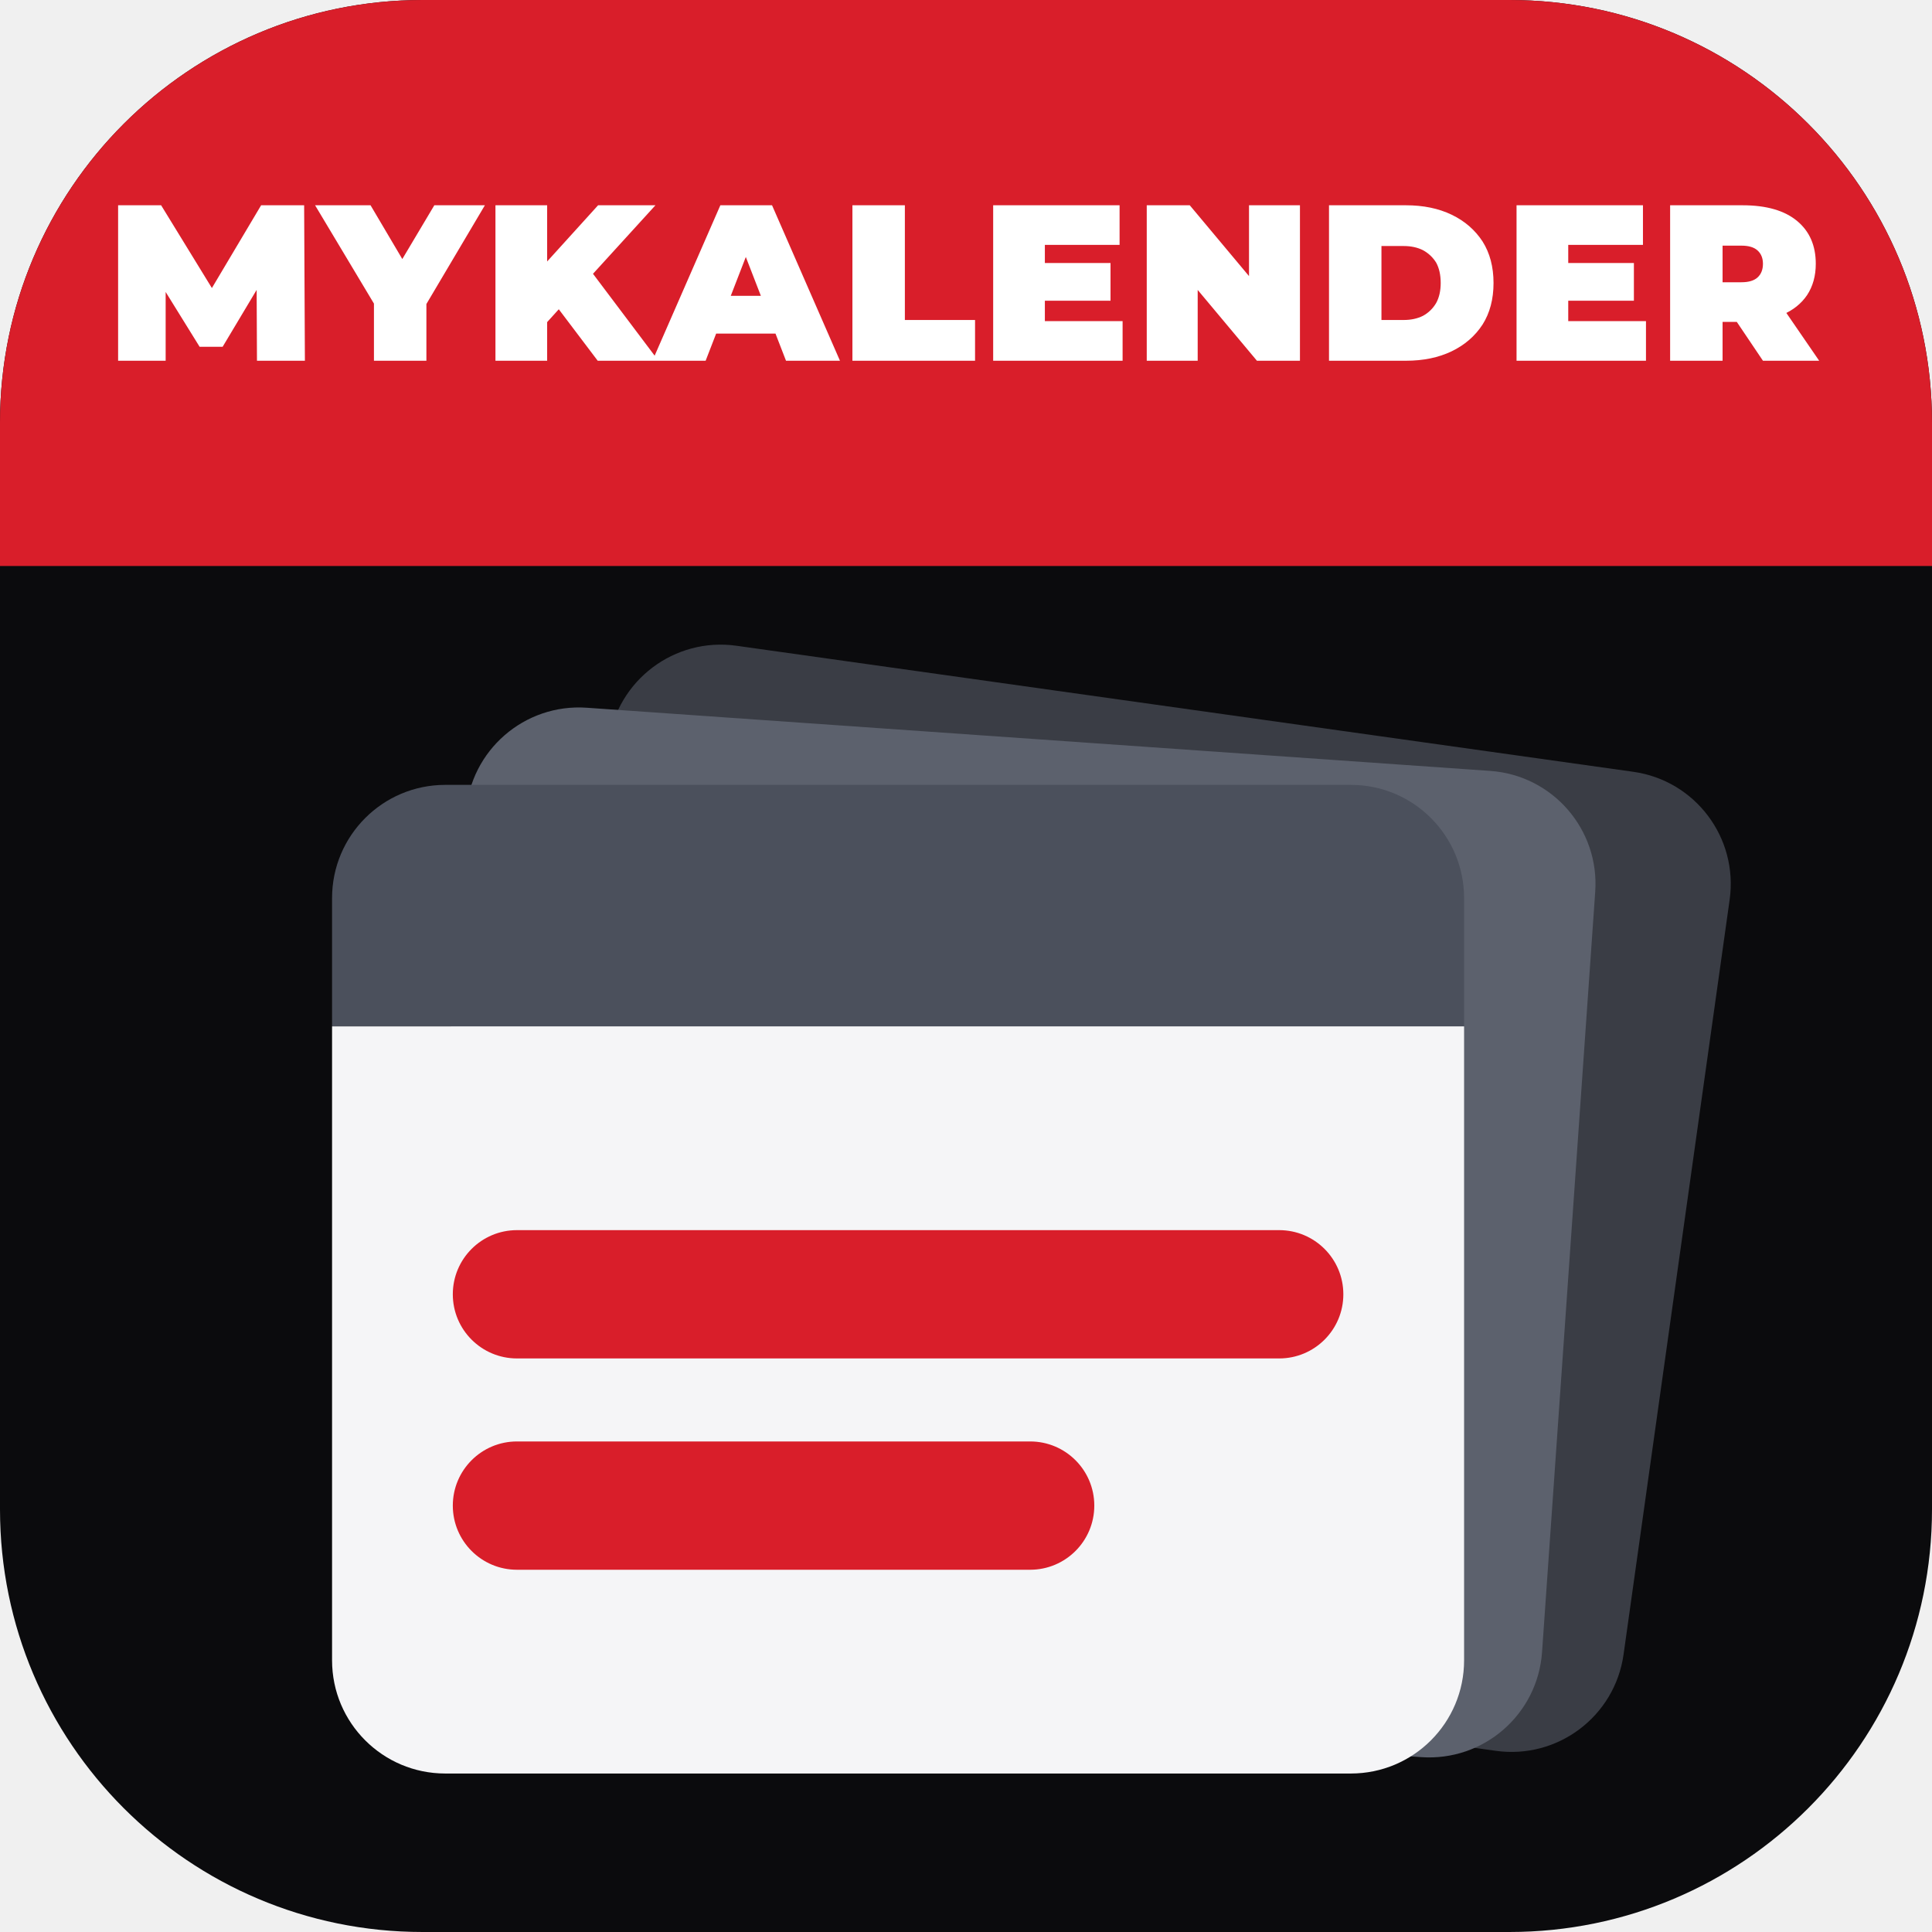
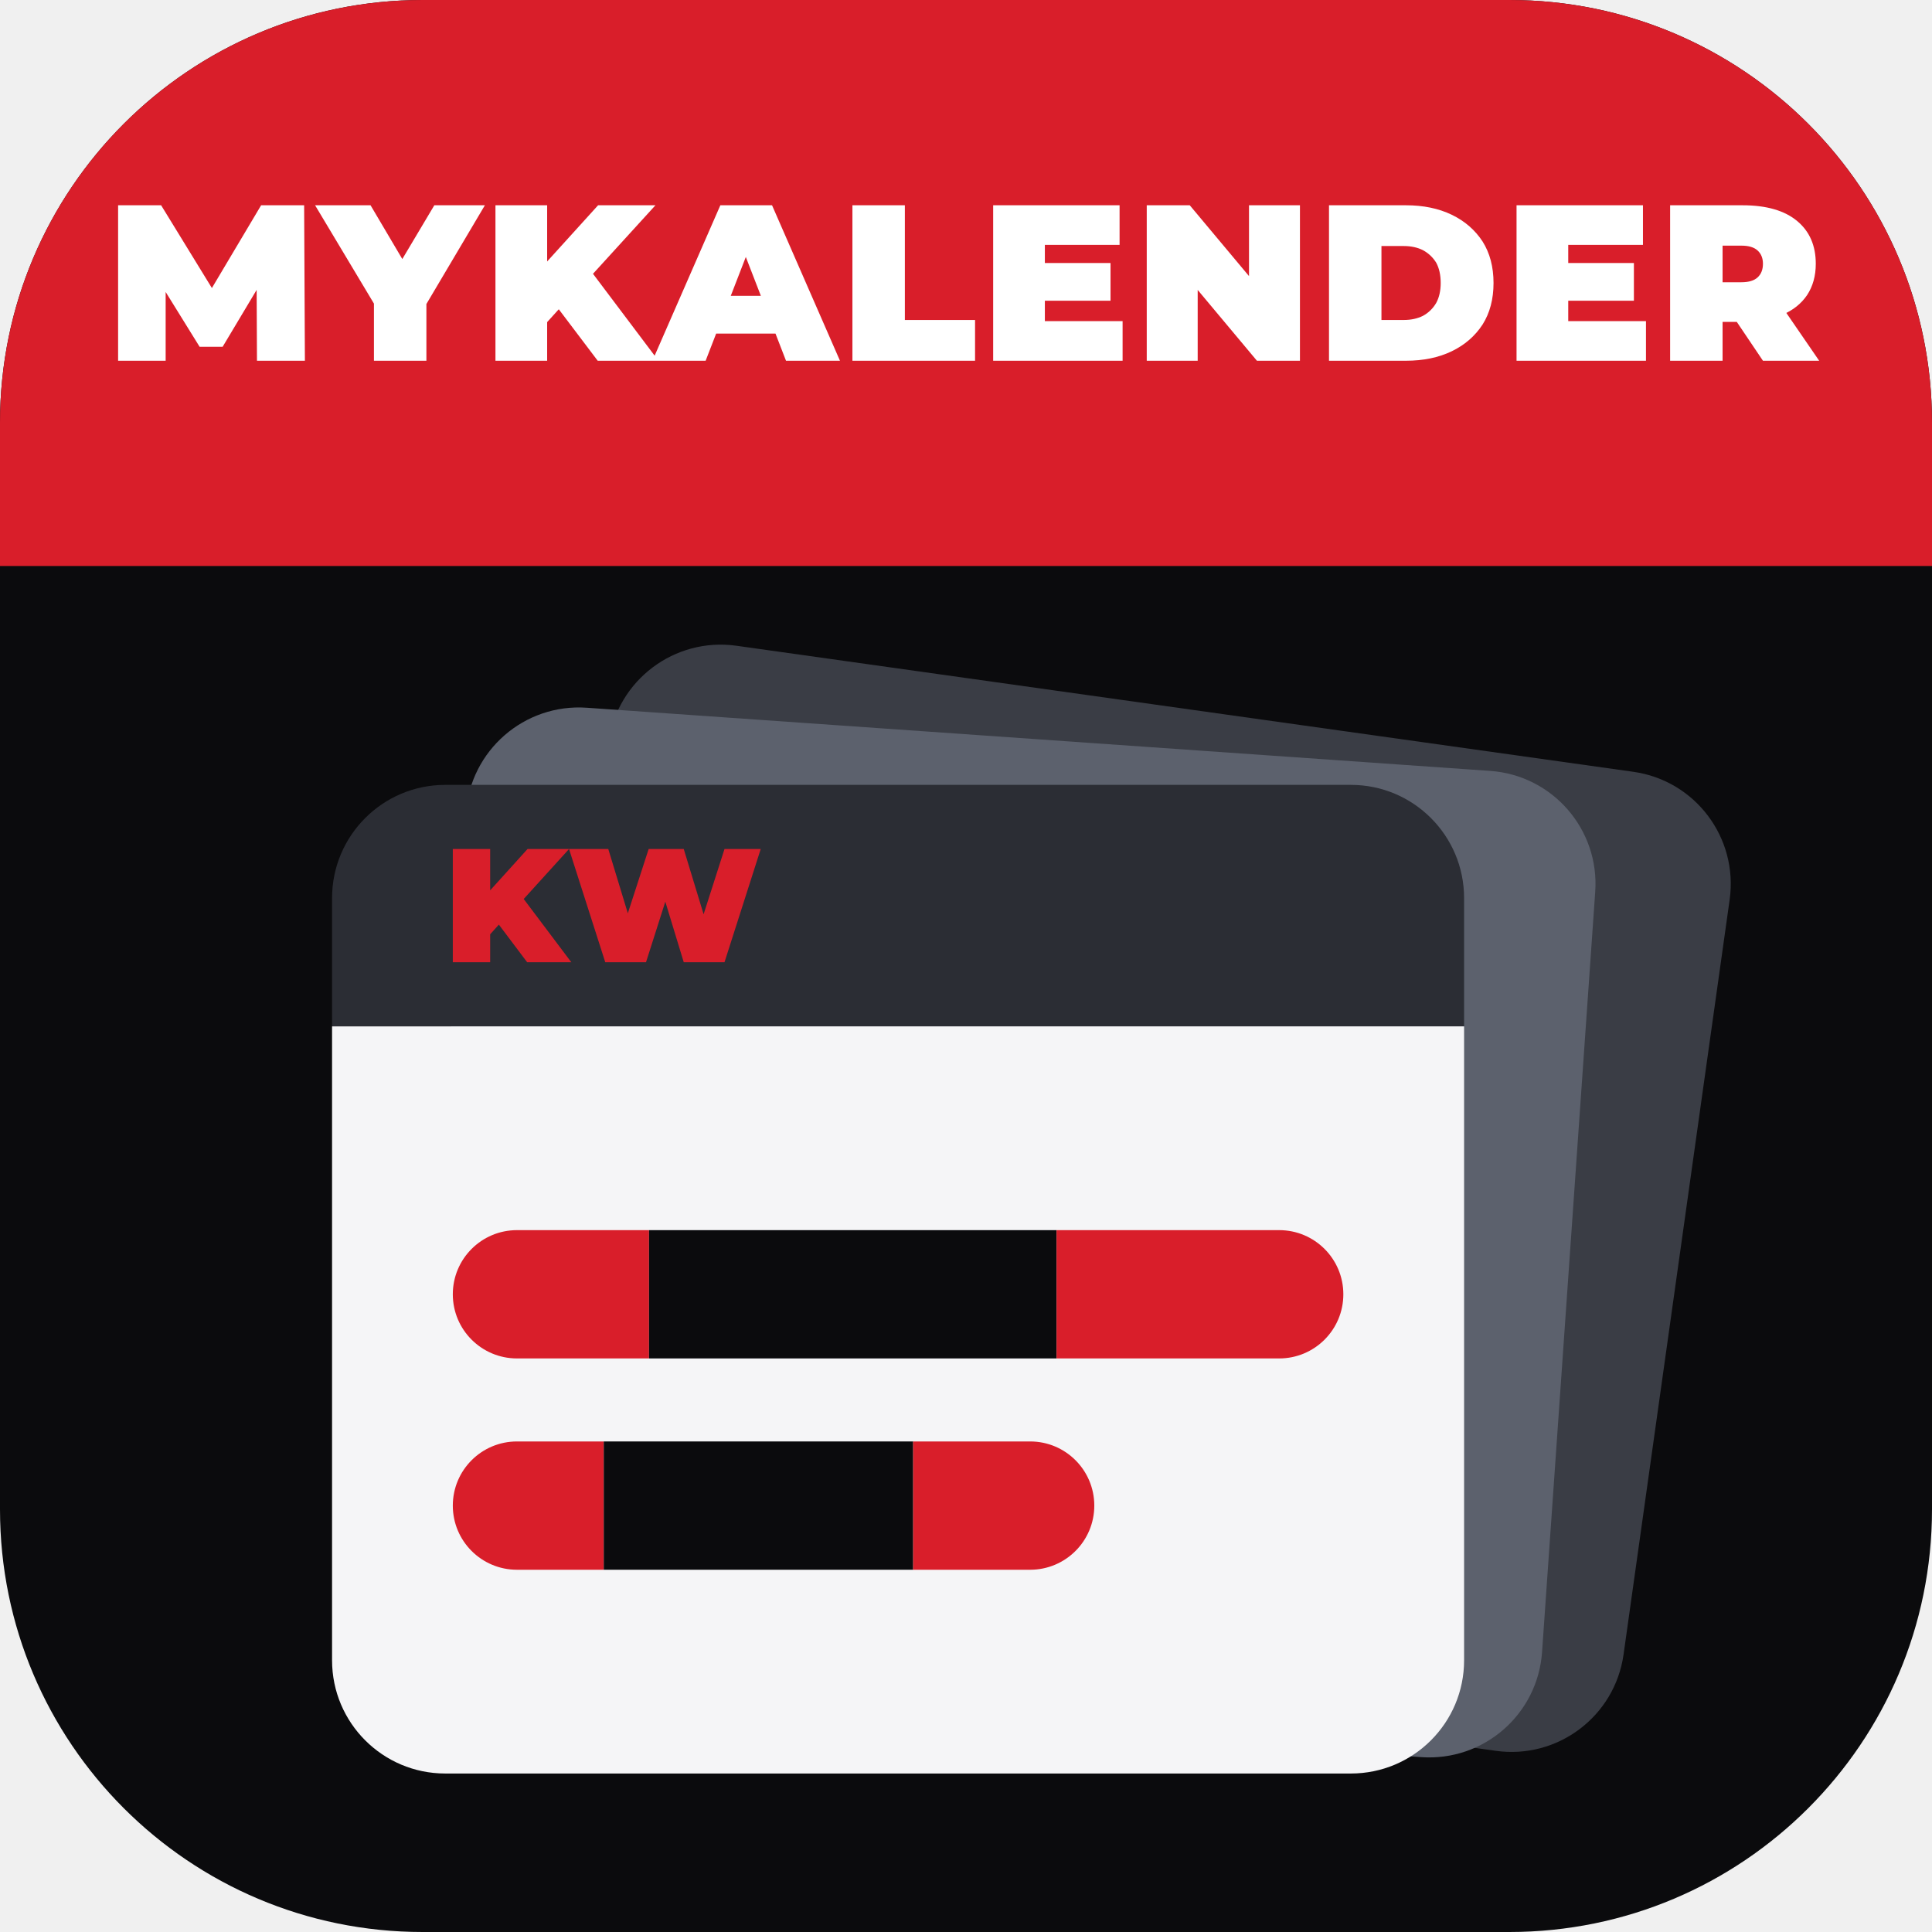
<svg xmlns="http://www.w3.org/2000/svg" viewBox="0 0 512 512">
  <rect width="512" height="512" rx="112" fill="#0B0B0D" />
  <path d="M0 112A112 112 0 0 1 112 0H400A112 112 0 0 1 512 112V150H0Z" fill="#D91E2A" />
  <path d="M43.9 95.6L31.3 95.6L31.3 54.4L42.7 54.4L59.2 81.3L53.2 81.3L69.2 54.4L80.6 54.4L80.8 95.6L68.1 95.6L68.0 73.5L70.0 73.5L59.0 91.9L52.9 91.9L41.5 73.5L43.9 73.5L43.9 95.6ZM113.0 95.6L99.1 95.6L99.1 77.5L102.3 85.8L83.5 54.4L98.2 54.4L110.9 75.9L102.3 75.9L115.1 54.4L128.5 54.4L109.9 85.8L113.0 77.5L113.0 95.6ZM148.5 81.5L143.7 86.8L143.0 71.5L158.5 54.4L173.7 54.4L156.2 73.6L148.5 81.5ZM145.0 95.6L131.3 95.6L131.3 54.4L145.0 54.4L145.0 95.6ZM174.5 95.6L158.4 95.6L146.3 79.6L155.3 70.1L174.5 95.6ZM187.0 95.6L172.9 95.6L190.9 54.4L204.6 54.4L222.6 95.6L208.3 95.6L194.9 61.0L200.4 61.0L187.0 95.6ZM209.7 88.4L183.6 88.4L187.2 78.4L206.1 78.4L209.7 88.4ZM258.4 95.6L225.9 95.6L225.9 54.4L239.8 54.4L239.8 84.8L258.4 84.8L258.4 95.6ZM297.5 95.6L263.2 95.6L263.2 54.4L296.7 54.4L296.7 64.9L276.9 64.9L276.9 85.1L297.5 85.1L297.5 95.6ZM294.3 79.7L275.9 79.7L275.9 69.7L294.3 69.7L294.3 79.7ZM317.4 95.6L303.9 95.6L303.9 54.4L315.3 54.4L336.3 79.5L331.0 79.5L331.0 54.4L344.5 54.4L344.5 95.6L333.1 95.6L312.1 70.5L317.4 70.5L317.4 95.6ZM372.6 95.6L352.2 95.6L352.2 54.4L372.6 54.4Q379.5 54.4 384.7 56.9Q389.9 59.4 392.9 64.0Q395.8 68.6 395.8 75L395.8 75Q395.8 81.4 392.9 86.0Q389.9 90.6 384.7 93.1Q379.5 95.6 372.6 95.6L372.6 95.6ZM366.1 65.2L366.1 84.8L372.0 84.8Q374.9 84.8 377.1 83.7Q379.3 82.5 380.6 80.3Q381.8 78.1 381.8 75L381.8 75Q381.8 71.8 380.6 69.6Q379.3 67.5 377.1 66.3Q374.9 65.2 372.0 65.2L372.0 65.2L366.1 65.2ZM436.2 95.6L401.9 95.6L401.9 54.4L435.4 54.4L435.4 64.9L415.6 64.9L415.6 85.1L436.2 85.1L436.2 95.6ZM433.0 79.7L414.6 79.7L414.6 69.7L433.0 69.7L433.0 79.7ZM456.5 95.6L442.6 95.6L442.6 54.4L461.8 54.4Q471.3 54.4 476.3 58.6Q481.2 62.7 481.2 69.9L481.2 69.9Q481.2 74.7 478.9 78.2Q476.6 81.6 472.4 83.4Q468.2 85.3 462.4 85.3L462.4 85.3L450.3 85.3L456.5 79.5L456.5 95.6ZM482.1 95.6L467.2 95.6L457.1 80.6L471.8 80.6L482.1 95.6ZM456.5 58.8L456.5 81.1L450.3 74.8L461.5 74.8Q464.4 74.8 465.8 73.5Q467.2 72.2 467.2 69.9L467.2 69.9Q467.2 67.7 465.8 66.4Q464.4 65.1 461.5 65.1L461.5 65.1L450.3 65.1L456.5 58.8Z" fill="#FFFFFF" />
  <rect x="124" y="180" width="300" height="262" rx="30" fill="#3A3D45" transform="rotate(8 238 470)" />
  <rect x="106" y="194" width="300" height="262" rx="30" fill="#5C616D" transform="rotate(4 238 470)" />
-   <path d="M88 238A30 30 0 0 1 118 208H358A30 30 0 0 1 388 238V272H88Z" fill="#4B505C" />
+   <path d="M88 238A30 30 0 0 1 118 208H358A30 30 0 0 1 388 238V272H88Z" fill="#2B2D34" />
+   <path d="M132.5 244.7L129.0 248.6L128.5 237.5L139.8 225L150.8 225L138.1 239.0L132.5 244.7ZM129.9 255L120 255L120 225L129.9 225L129.9 255ZM151.4 255L139.7 255L130.9 243.3L137.4 236.4L151.4 255ZM171.2 255L160.4 255L150.8 225L161.2 225L168.9 250.3L163.7 250.3L171.9 225L181.2 225L188.9 250.3L183.9 250.3L192 225L201.6 225L192 255L181.2 255L174.9 234.3L177.8 234.3L171.2 255Z" fill="#D91E2A" />
  <path d="M88 272H388V440A30 30 0 0 1 358 470H118A30 30 0 0 1 88 440Z" fill="#F5F5F7" />
-   <rect x="120" y="326" width="236" height="34" rx="17" fill="#D91E2A" />
-   <rect x="120" y="382" width="170" height="34" rx="17" fill="#D91E2A" />
+   <path d="M137 326H172V360H137A17 17 0 0 1 137 326Z" fill="#D91E2A" />
+   <rect x="172" y="326" width="108" height="34" fill="#0B0B0D" />
+   <path d="M280 326H339A17 17 0 0 1 339 360H280Z" fill="#D91E2A" />
+   <path d="M137 382H160V416H137A17 17 0 0 1 137 382Z" fill="#D91E2A" />
+   <rect x="160" y="382" width="82" height="34" fill="#0B0B0D" />
+   <path d="M242 382H273A17 17 0 0 1 273 416H242Z" fill="#D91E2A" />
</svg>
